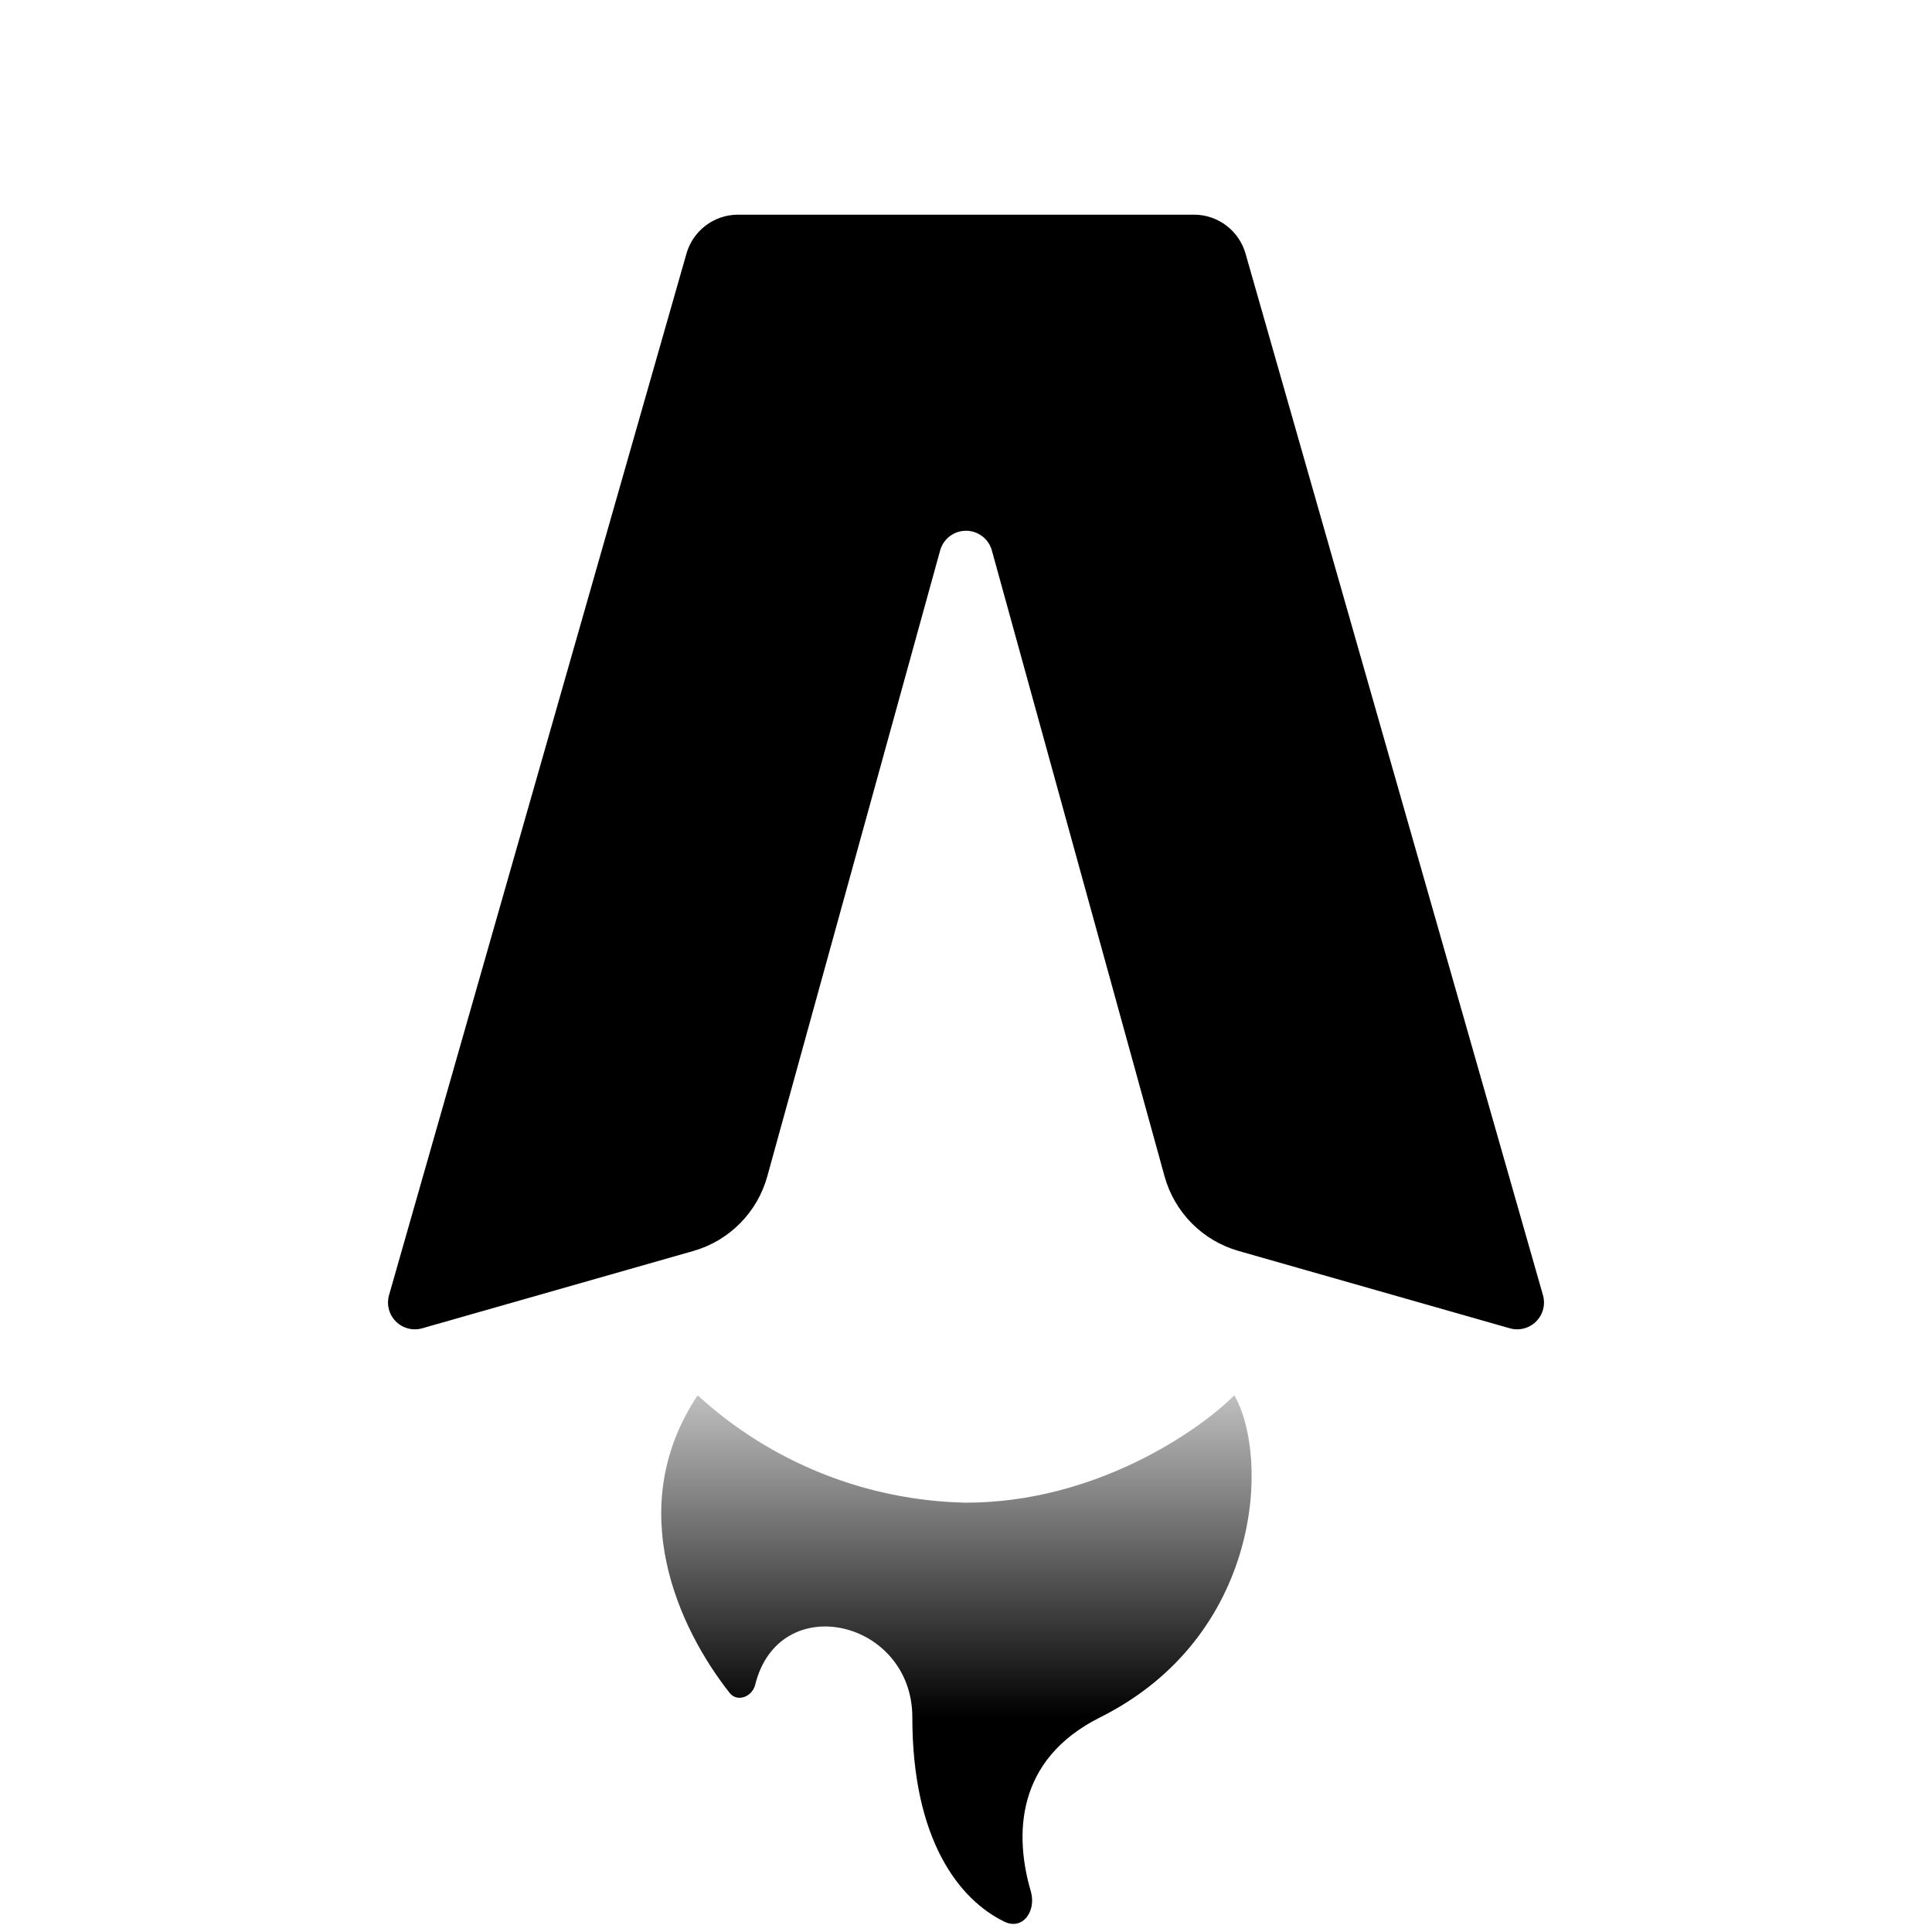
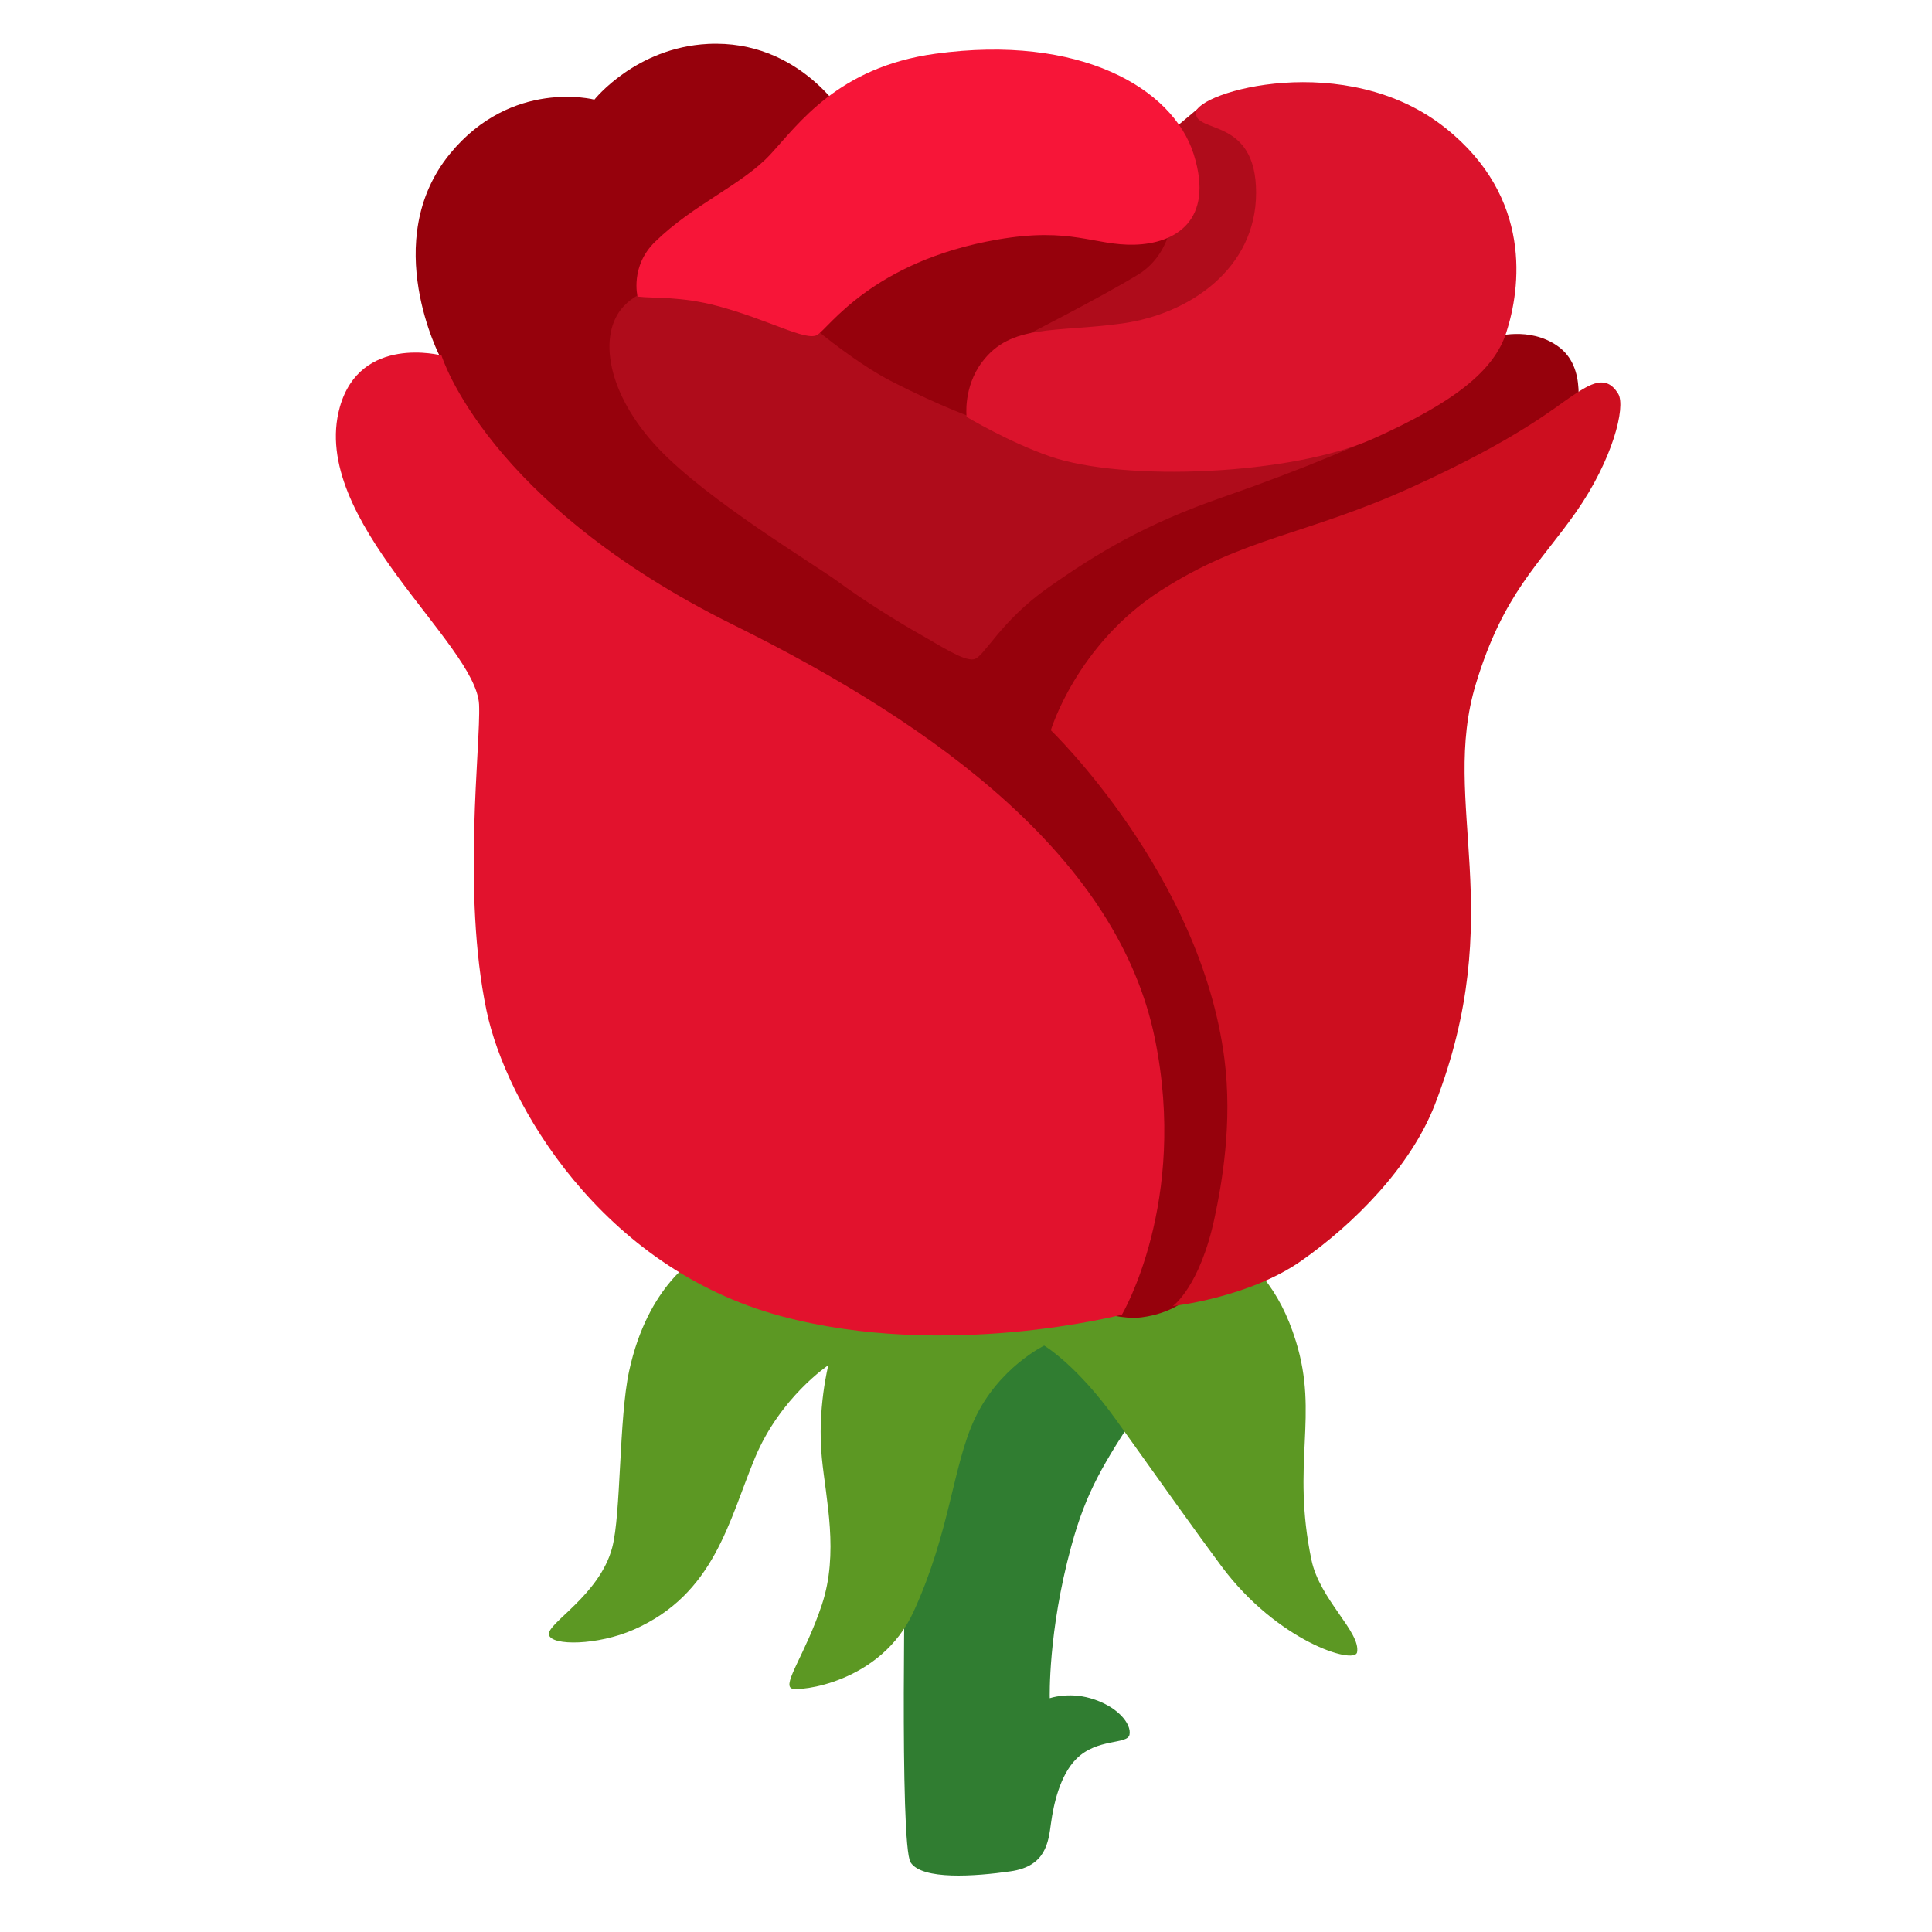
- <svg xmlns="http://www.w3.org/2000/svg" fill="none" viewBox="0 0 36 36">
-   <path fill="#000" d="M22.25 4h-8.5a1 1 0 0 0-.96.73l-5.54 19.4a.5.5 0 0 0 .62.62l5.05-1.44a2 2 0 0 0 1.38-1.4l3.22-11.66a.5.5 0 0 1 .96 0l3.22 11.67a2 2 0 0 0 1.38 1.39l5.05 1.44a.5.5 0 0 0 .62-.62l-5.54-19.4a1 1 0 0 0-.96-.73Z" />
-   <path fill="url(#gradient)" d="M18 28a7.63 7.63 0 0 1-5-2c-1.4 2.1-.35 4.35.6 5.55.14.17.41.07.47-.15.44-1.8 2.93-1.22 2.93.6 0 2.28.87 3.4 1.72 3.81.34.16.59-.2.49-.56-.31-1.05-.29-2.46 1.29-3.25 3-1.5 3.17-4.83 2.5-6-.67.67-2.6 2-5 2Z" />
-   <defs>
-     <linearGradient id="gradient" x1="16" x2="16" y1="32" y2="24" gradientUnits="userSpaceOnUse">
-       <stop stop-color="#000" />
-       <stop offset="1" stop-color="#000" stop-opacity="0" />
-     </linearGradient>
-   </defs>
-   <style>
-     @media (prefers-color-scheme:dark){:root{filter:invert(100%)}}
-   </style>
+ <svg xmlns="http://www.w3.org/2000/svg" width="1em" height="1em" preserveAspectRatio="xMidYMid meet" viewBox="0 0 128 128" style="-ms-transform: rotate(360deg); -webkit-transform: rotate(360deg); transform: rotate(360deg);">
+   <path fill="#307D31" d="m56.81 85.29l21.86.17s-1.74 5.65-3.18 7.87c-2.35 3.6-3.52 5.44-4.52 9.13c-1.55 5.68-1.42 10.05-1.42 10.05s1.21-.42 2.68 0c1.79.51 2.76 1.7 2.6 2.43c-.15.65-2.14.21-3.52 1.59c-1.09 1.09-1.51 3.02-1.68 4.27c-.17 1.26-.34 2.85-2.68 3.18c-2.35.34-5.86.59-6.62-.59c-.75-1.17-.34-21.61-.34-21.61l-3.18-16.49z" />
+   <path fill="#5C9823" d="M56.56 80.76c-.42.75-10.32 2.53-10.32 2.53s-3.31 1.77-4.56 7.55c-.68 3.13-.53 9.47-1.12 11.69c-.84 3.18-4.36 5.03-4.19 5.78c.17.75 3.24.7 5.61-.34c5.36-2.35 6.3-7.21 8.04-11.39c1.68-4.02 4.86-6.13 4.86-6.13s-.75 2.92-.43 6.14c.27 2.77 1.14 6.3 0 9.73c-1.09 3.27-2.62 5.24-2.01 5.54c.46.22 5.92-.33 8.1-5.11c2.41-5.28 2.58-9.61 4.02-12.71c1.59-3.43 4.62-4.89 4.62-4.89s2.15 1.26 4.78 4.94c2.93 4.1 5.38 7.55 6.96 9.67c3.7 4.98 8.83 6.55 8.99 5.71c.25-1.34-2.47-3.49-3.02-6.11c-1.35-6.45.5-9.54-1.03-14.49c-2.2-7.15-7.39-7.28-9.19-7.62c-.42-.06-20.11-.49-20.11-.49z" />
+   <path fill="#96010C" d="M47.31 44.34c-1.13-1.01-17.87-13.21-17.87-13.21l-.25-7.42s-4.1-7.75.62-13.52c4.1-5.01 9.57-3.59 9.57-3.59s2.74-3.45 7.52-3.69c6.11-.31 9.09 4.83 9.09 4.83l27.55 4.53l15.47 10.06s2.29-.74 4.19.6c1.98 1.39 1.33 4.31 1.11 5.62c-.21 1.25-20.65 17.56-20.65 17.56l2.14 31.96l-7.14 7.97s-1 .98-3.05 1.24c-1.19.15-2.72-.33-2.72-.33l-4.45-12.78l-21.13-29.83z" />
+   <path fill="#AF0C1B" d="m83.15 6.86l-3.72.28l-2.61 2.19l.93 4.21s.12 3.15-2.36 4.66c-2.48 1.51-7.35 3.99-7.35 3.99l-3.36 5.56s-2.16-.71-5.68-2.52c-3.29-1.7-7.5-5.58-7.5-5.58l-7.53-.51s-1.44-.13-2.65 1.15c-1.74 1.86-1.12 5.8 2.29 9.41c3.28 3.47 10.38 7.7 11.96 8.87c1.58 1.17 3.99 2.67 5.36 3.44c1.32.74 2.9 1.8 3.59 1.67c.69-.14 1.71-2.49 4.94-4.76c3.23-2.27 6.39-4.19 11.55-5.98c5.16-1.79 10.11-3.85 11.62-4.81c1.51-.96-.55-7.49-2.41-11.48s-6.94-10.2-7.07-9.79z" />
+   <path fill="#DB132C" d="M65.07 23.98c-1.27 1.68-1.03 3.64-1.03 3.64s2.77 1.66 5.5 2.61c4.95 1.72 16.09 1.24 21.45-1.17s7.98-4.49 8.8-7.01c.96-2.96 1.76-8.94-4-13.55c-6.6-5.29-16.56-2.4-16.56-1.02s3.99.28 3.99 5.29s-4.4 8.04-8.87 8.66c-4.47.62-7.36 0-9.28 2.55z" />
+   <path fill="#F71538" d="M42.24 19.65s-.51-2.02 1.17-3.64c2.54-2.48 5.78-3.78 7.63-5.78s4.48-5.79 10.93-6.67c9.56-1.31 15.74 2.27 17.12 6.67s-1.24 5.91-3.92 5.98c-2.68.07-4.17-1.19-9.08-.34c-8.32 1.44-11.21 5.91-11.96 6.33c-.76.41-3.23-1.03-6.6-1.93c-2.43-.65-4.19-.49-5.29-.62z" />
+   <path fill="#CD0E1F" d="M69.62 48.38s1.7-5.65 7.25-9.23c5.56-3.58 9.61-3.67 16.68-6.88s9.51-5.32 10.64-6.06c1.16-.76 2.21-1.45 3.02-.12c.52.86-.38 4.38-2.77 7.8c-2.44 3.49-4.84 5.41-6.66 11.42c-2.41 7.93 2.22 15.14-2.72 27.88c-1.6 4.12-5.35 7.89-8.84 10.34s-8.52 3-8.52 3s1.79-1.25 2.77-5.85c.48-2.26 1.2-6.27.65-10.54c-1.57-12.21-11.5-21.76-11.5-21.76z" />
+   <path fill="#E2122D" d="M31.74 46.68c.12 2.68-1.14 12.43.49 20.26c1.28 6.16 7.62 17.05 19.49 20.25c10.92 2.95 22.61-.09 22.61-.09s4.41-7.45 2.18-18.31c-2.43-11.84-14.26-20.64-27.9-27.38c-16.39-8.1-19.36-17.86-19.36-17.86s-5.39-1.41-6.74 3.44c-2.07 7.44 9.05 15.64 9.23 19.69z" />
</svg>
